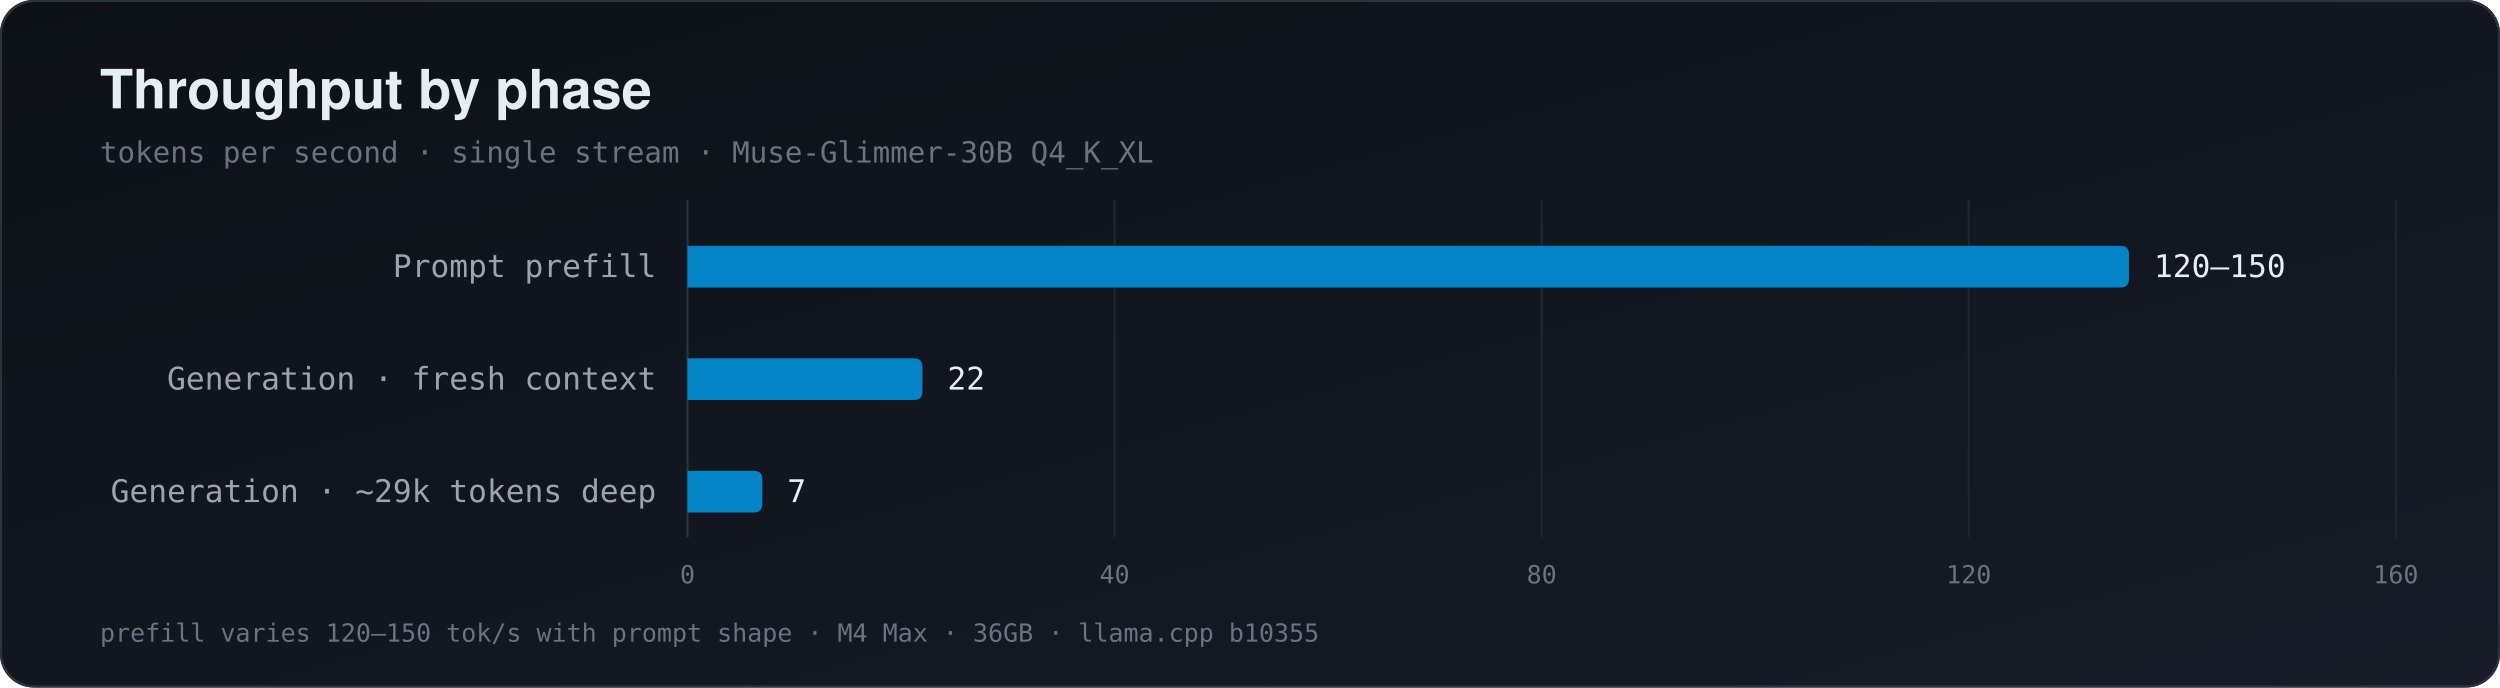
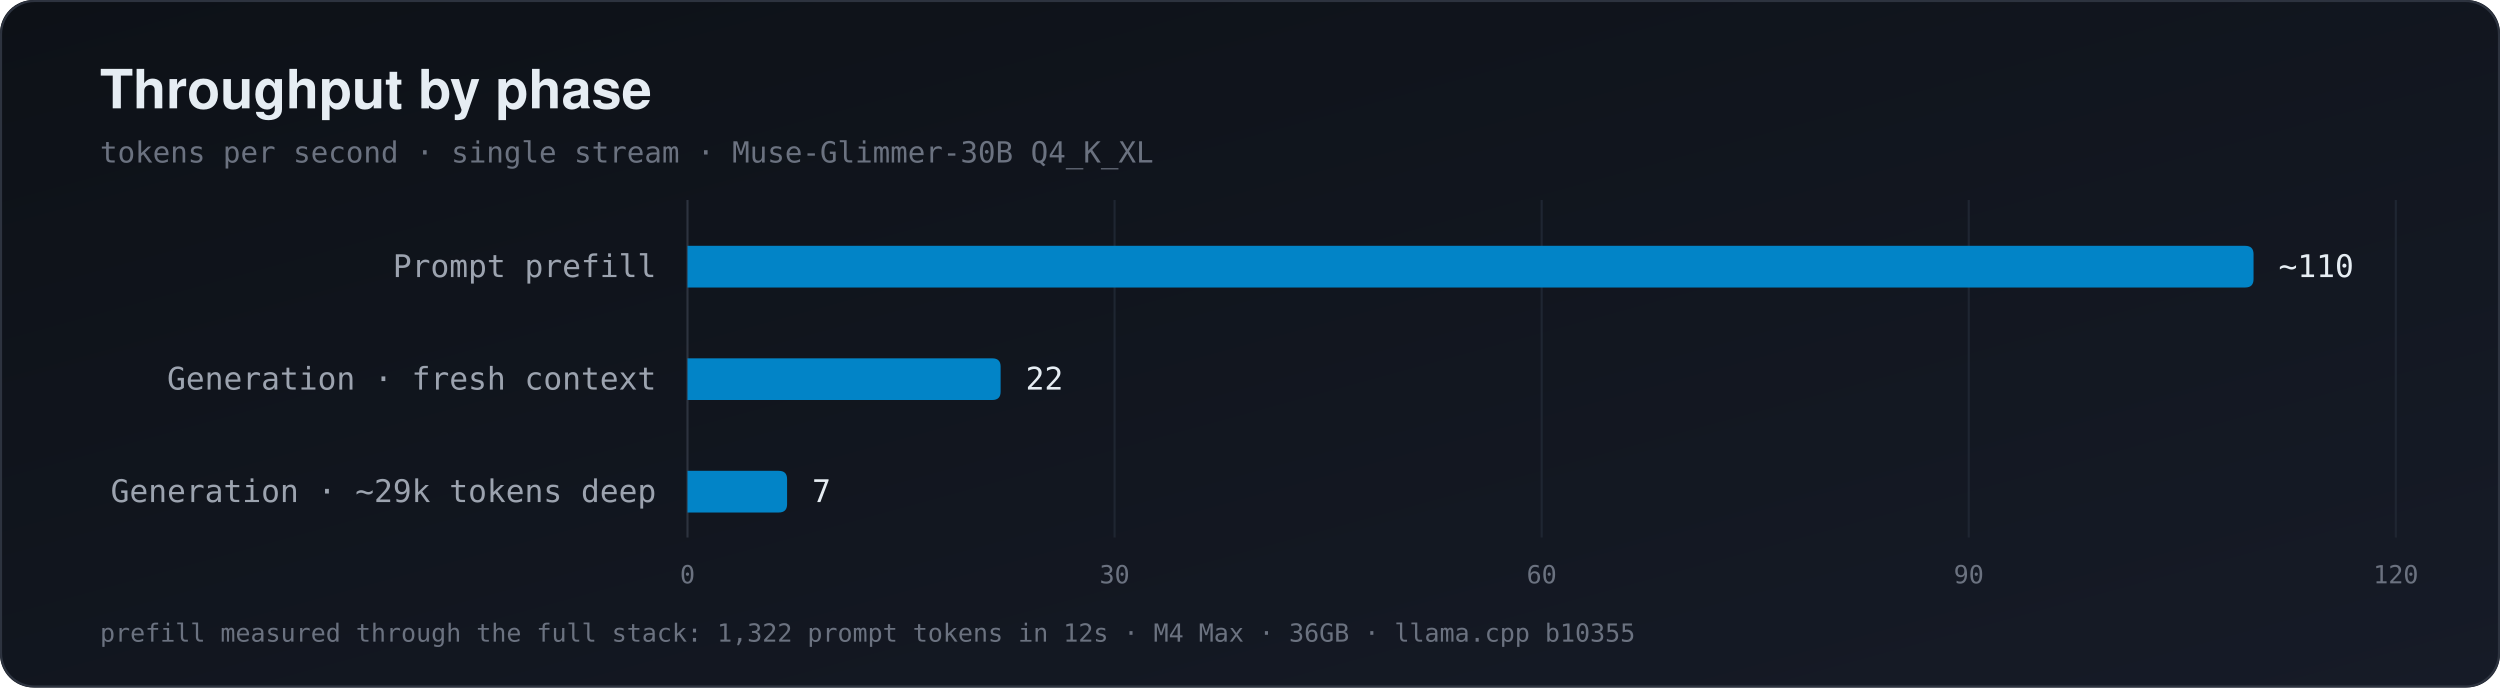
- <svg xmlns="http://www.w3.org/2000/svg" width="1200" height="330" viewBox="0 0 1200 330" role="img" aria-label="Throughput by phase: prompt prefill 120 to 150 tokens per second, generation on fresh context 22, generation at 29k tokens deep 7">
+ <svg xmlns="http://www.w3.org/2000/svg" width="1200" height="330" viewBox="0 0 1200 330" role="img" aria-label="Throughput by phase: prompt prefill about 110 tokens per second, generation on fresh context 22, generation at 29k tokens deep 7">
  <defs>
    <linearGradient id="bg" x1="0" y1="0" x2="1" y2="1">
      <stop offset="0" stop-color="#0d1117" />
      <stop offset="1" stop-color="#161b27" />
    </linearGradient>
  </defs>
  <rect width="1200" height="330" rx="16" fill="url(#bg)" />
  <rect x="0.5" y="0.5" width="1199" height="329" rx="16" fill="none" stroke="#2d333f" />
  <text x="48" y="52" font-family="-apple-system,'Segoe UI',Helvetica,Arial,sans-serif" font-size="26" font-weight="700" fill="#e6edf3">Throughput by phase</text>
  <text x="48" y="78" font-family="ui-monospace,SFMono-Regular,Menlo,Consolas,monospace" font-size="14" fill="#6b7280">tokens per second · single stream · Muse-Glimmer-30B Q4_K_XL</text>
  <g stroke="#1f2632" stroke-width="1">
    <line x1="535" y1="96" x2="535" y2="258" />
    <line x1="740" y1="96" x2="740" y2="258" />
    <line x1="945" y1="96" x2="945" y2="258" />
    <line x1="1150" y1="96" x2="1150" y2="258" />
  </g>
  <line x1="330" y1="96" x2="330" y2="258" stroke="#2d333f" stroke-width="1" />
  <g fill="#0284c7">
-     <path d="M330,118 H1017.9 Q1021.9,118 1021.9,122 V134 Q1021.9,138 1017.9,138 H330 Z" />
-     <path d="M330,172 H438.75 Q442.75,172 442.75,176 V188 Q442.75,192 438.75,192 H330 Z" />
-     <path d="M330,226 H361.9 Q365.9,226 365.9,230 V242 Q365.9,246 361.9,246 H330 Z" />
+     <path d="M330,118 H1077.7 Q1081.7,118 1081.7,122 V134 Q1081.7,138 1077.7,138 H330 Z" />
+     <path d="M330,172 H476.3 Q480.3,172 480.3,176 V188 Q480.3,192 476.3,192 H330 Z" />
+     <path d="M330,226 H373.8 Q377.8,226 377.8,230 V242 Q377.8,246 373.8,246 H330 Z" />
  </g>
  <g font-family="ui-monospace,SFMono-Regular,Menlo,Consolas,monospace" font-size="15" fill="#9ca3af" text-anchor="end">
    <text x="315" y="133">Prompt prefill</text>
    <text x="315" y="187">Generation · fresh context</text>
    <text x="315" y="241">Generation · ~29k tokens deep</text>
  </g>
  <g font-family="ui-monospace,SFMono-Regular,Menlo,Consolas,monospace" font-size="15" fill="#e6edf3">
-     <text x="1033.9" y="133">120–150</text>
-     <text x="454.75" y="187">22</text>
-     <text x="377.9" y="241">7</text>
+     <text x="1093.7" y="133">~110</text>
+     <text x="492.3" y="187">22</text>
+     <text x="389.8" y="241">7</text>
  </g>
  <g font-family="ui-monospace,SFMono-Regular,Menlo,Consolas,monospace" font-size="12" fill="#6b7280" text-anchor="middle">
    <text x="330" y="280">0</text>
-     <text x="535" y="280">40</text>
-     <text x="740" y="280">80</text>
-     <text x="945" y="280">120</text>
-     <text x="1150" y="280">160</text>
+     <text x="535" y="280">30</text>
+     <text x="740" y="280">60</text>
+     <text x="945" y="280">90</text>
+     <text x="1150" y="280">120</text>
  </g>
-   <text x="48" y="308" font-family="ui-monospace,SFMono-Regular,Menlo,Consolas,monospace" font-size="12" fill="#6b7280">prefill varies 120–150 tok/s with prompt shape · M4 Max · 36GB · llama.cpp b10355</text>
+   <text x="48" y="308" font-family="ui-monospace,SFMono-Regular,Menlo,Consolas,monospace" font-size="12" fill="#6b7280">prefill measured through the full stack: 1,322 prompt tokens in 12s · M4 Max · 36GB · llama.cpp b10355</text>
</svg>
